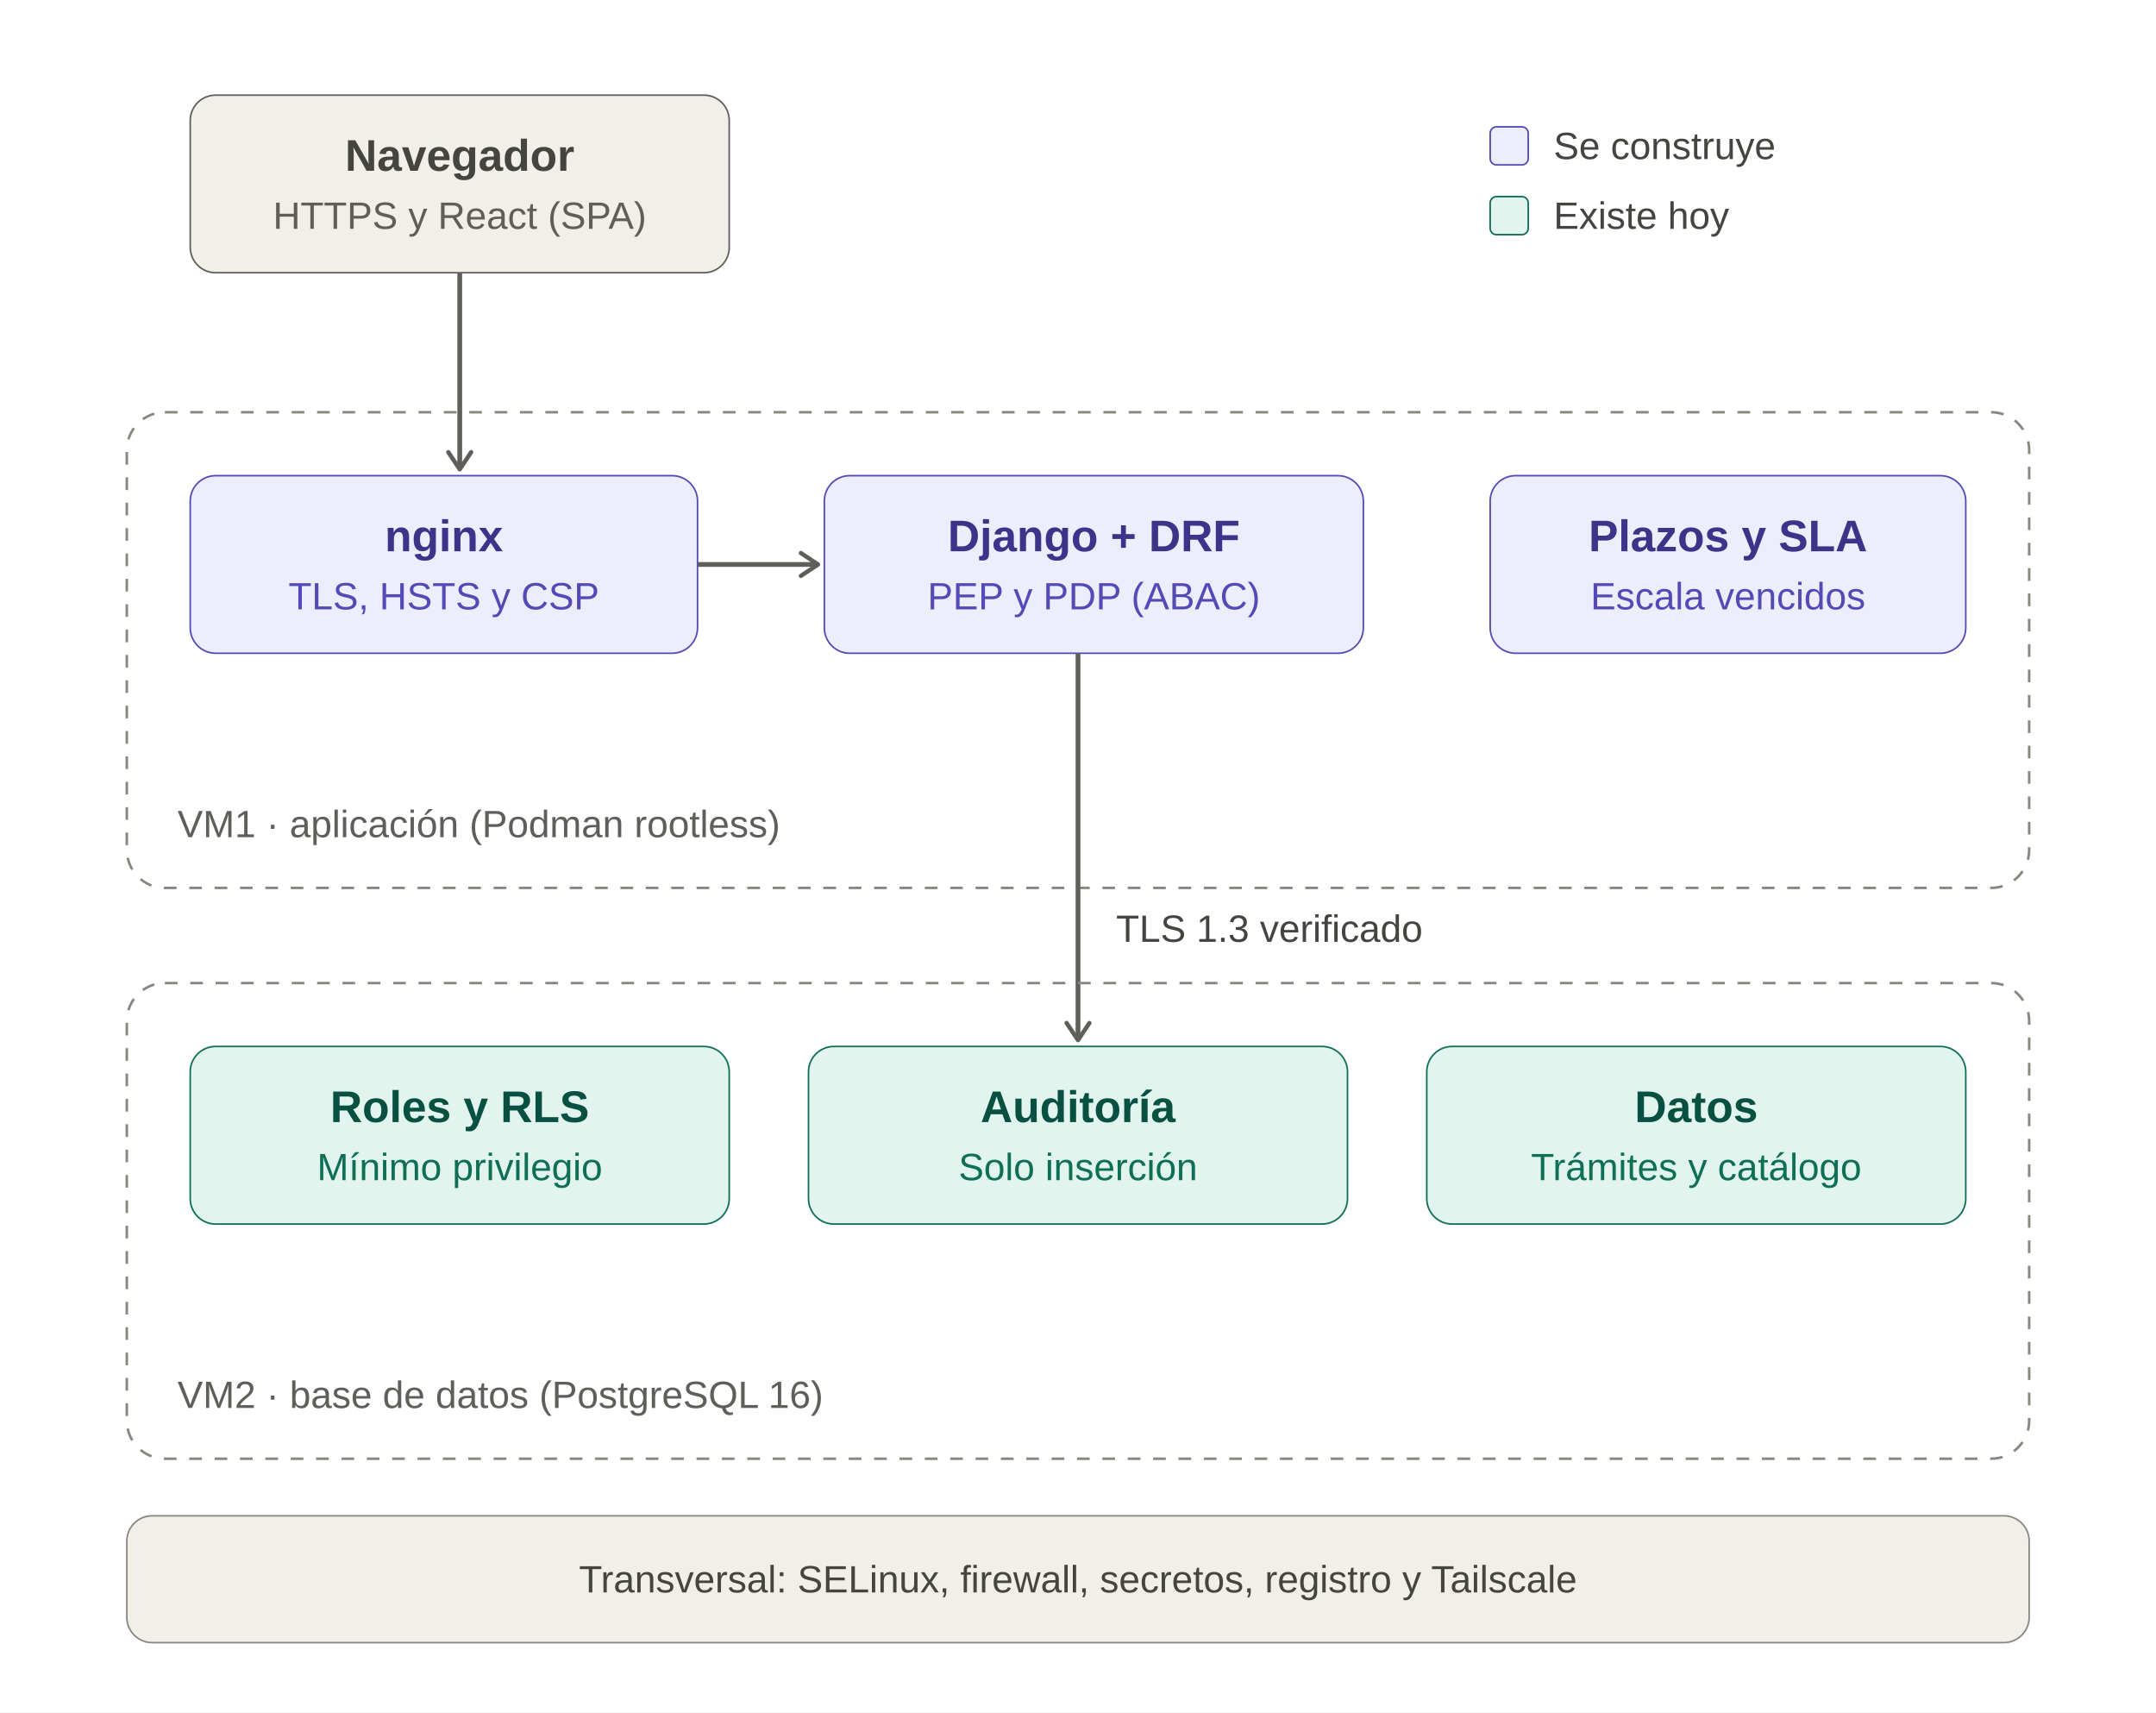
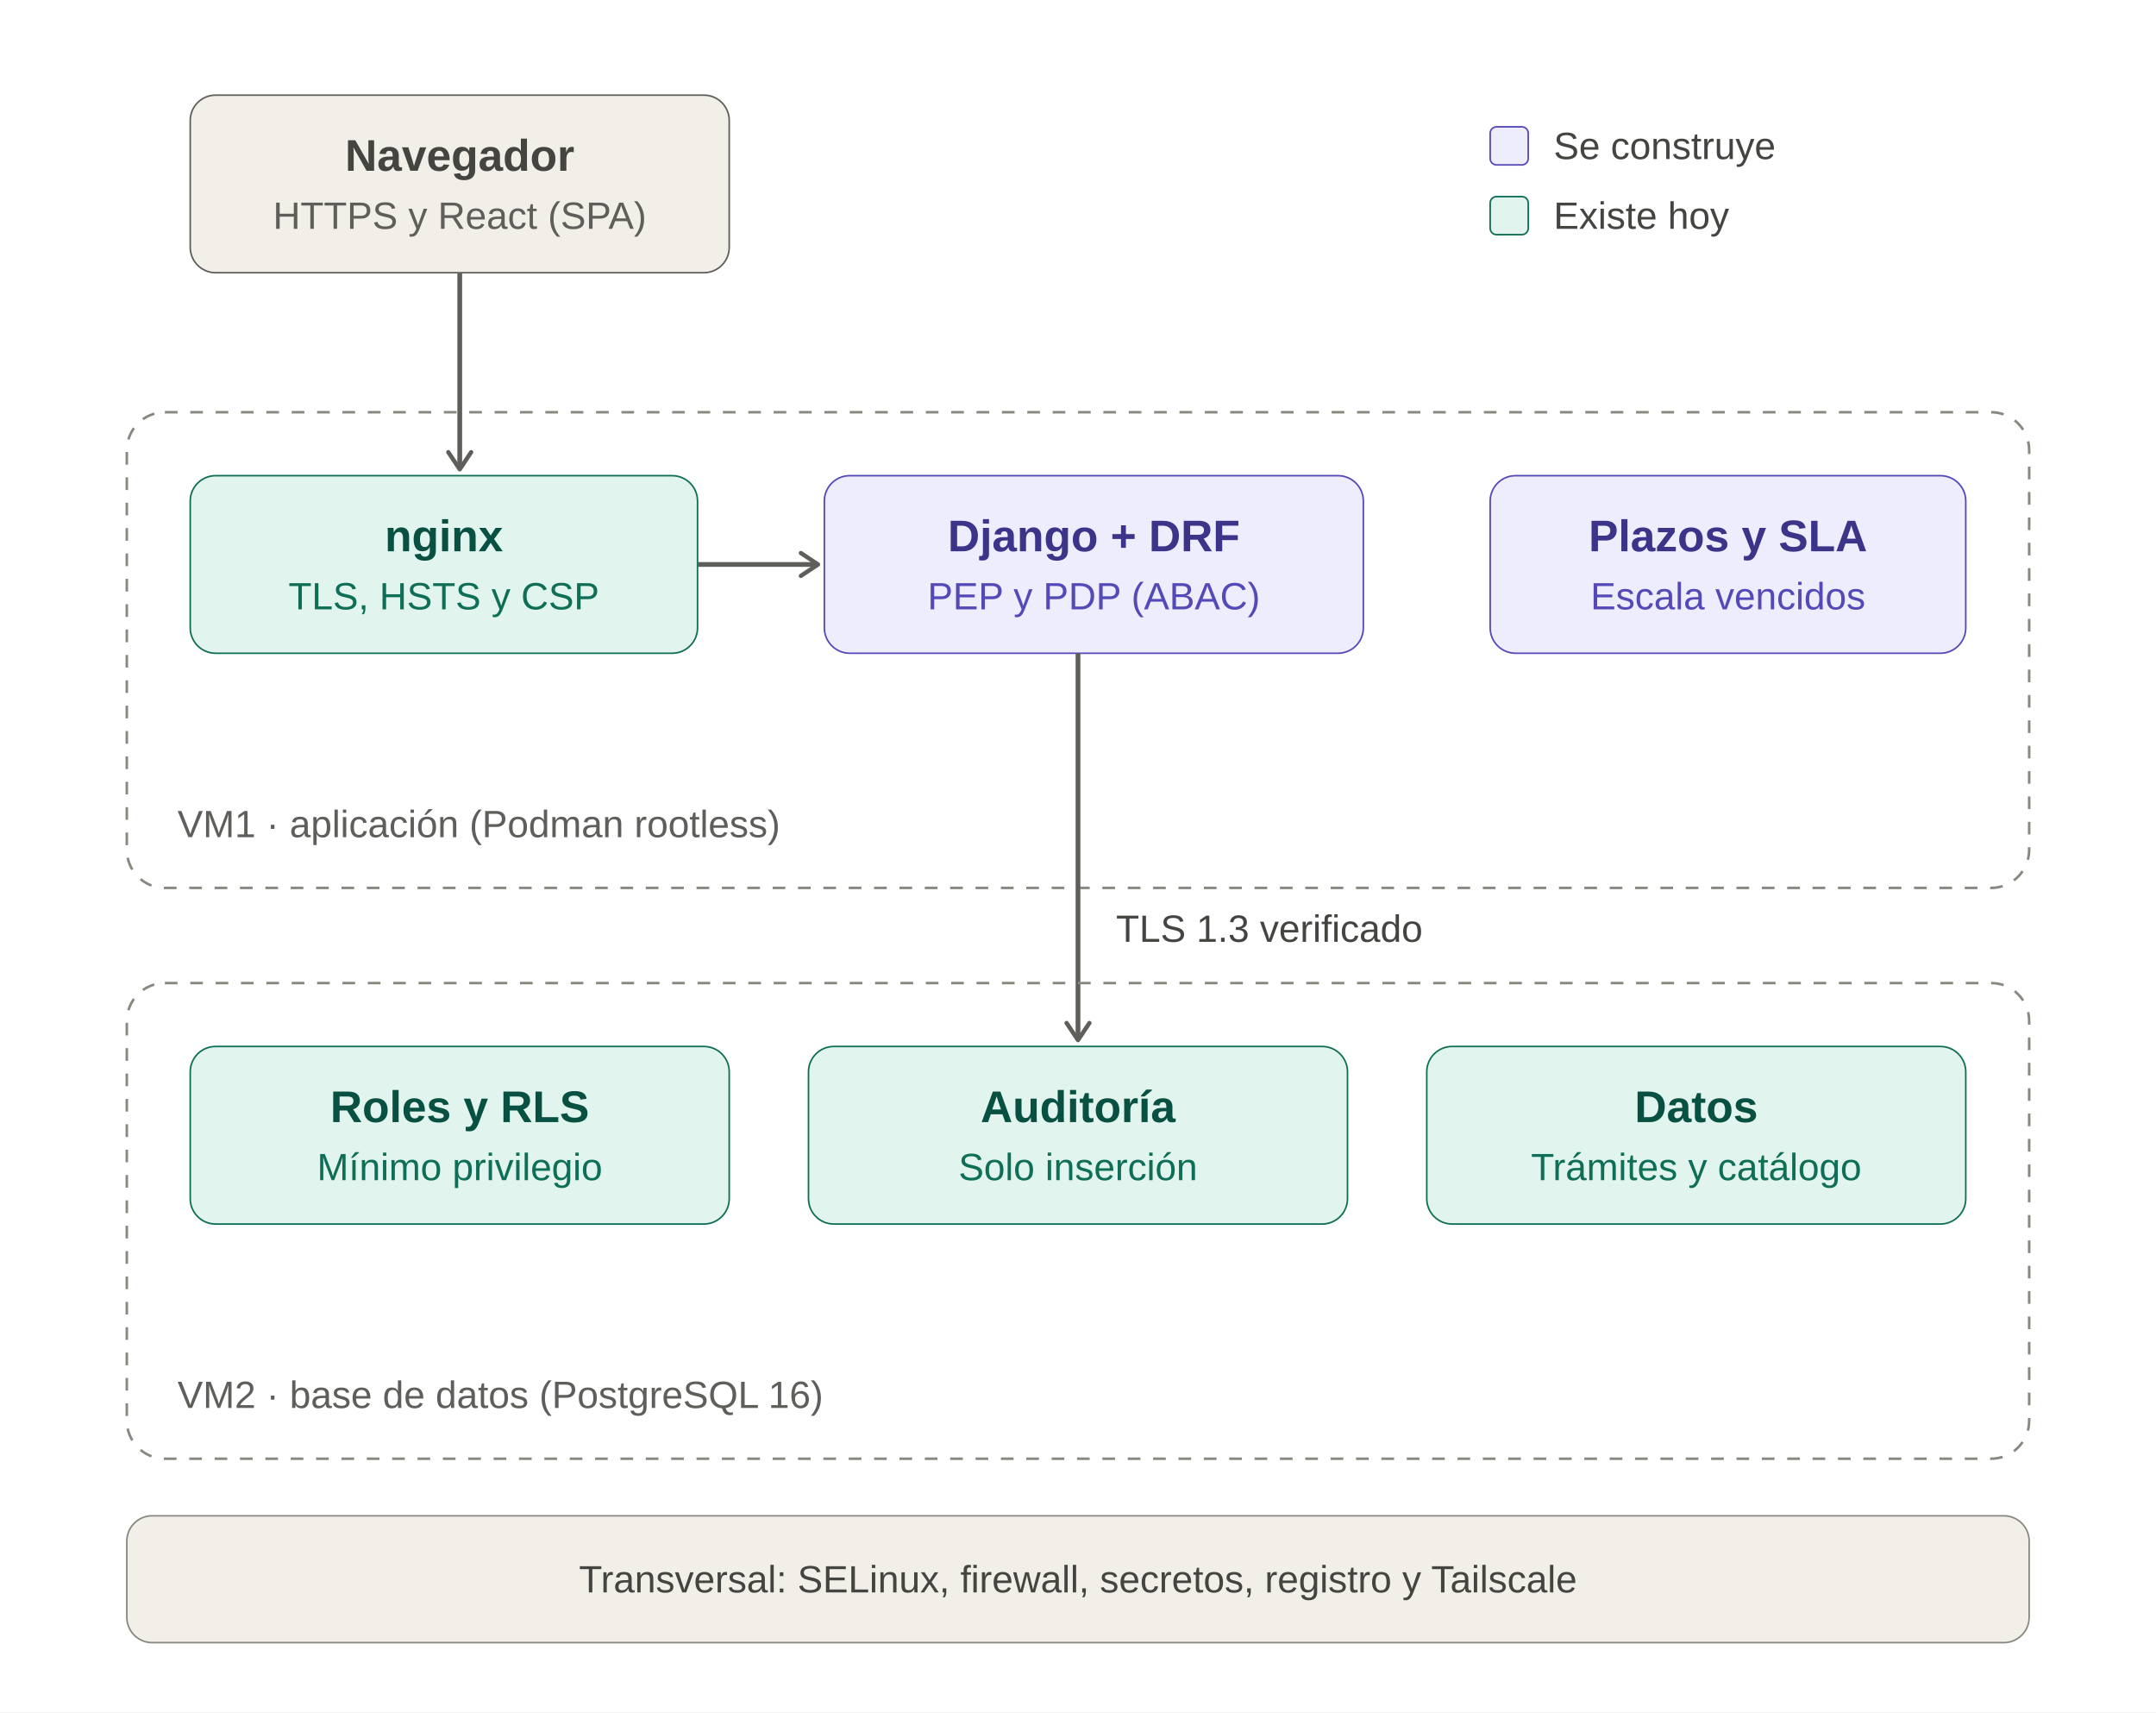
<svg xmlns="http://www.w3.org/2000/svg" width="680" height="540" viewBox="0 0 680 540" role="img" font-family="Arial, Helvetica, sans-serif">
  <defs>
    <marker id="arrow" viewBox="0 0 10 10" refX="8" refY="5" markerWidth="6" markerHeight="6" orient="auto-start-reverse">
      <path d="M2 1L8 5L2 9" fill="none" stroke="#5F5E5A" stroke-width="1.5" stroke-linecap="round" stroke-linejoin="round" />
    </marker>
  </defs>
  <rect width="680" height="540" fill="#FFFFFF" />
  <g>
    <rect x="60" y="30" width="170" height="56" rx="8" fill="#F1EFE8" stroke="#5F5E5A" stroke-width="0.5" />
    <text x="145" y="49" text-anchor="middle" dominant-baseline="central" font-size="14" font-weight="bold" fill="#444441">Navegador</text>
    <text x="145" y="68" text-anchor="middle" dominant-baseline="central" font-size="12" fill="#5F5E5A">HTTPS y React (SPA)</text>
  </g>
  <rect x="470" y="40" width="12" height="12" rx="2" fill="#EEEDFE" stroke="#534AB7" stroke-width="0.5" />
  <text x="490" y="46" dominant-baseline="central" font-size="12" fill="#444441">Se construye</text>
  <rect x="470" y="62" width="12" height="12" rx="2" fill="#E1F5EE" stroke="#0F6E56" stroke-width="0.5" />
  <text x="490" y="68" dominant-baseline="central" font-size="12" fill="#444441">Existe hoy</text>
  <line x1="145" y1="86" x2="145" y2="148" stroke="#5F5E5A" stroke-width="1.5" marker-end="url(#arrow)" />
  <rect x="40" y="130" width="600" height="150" rx="12" fill="none" stroke="#888780" stroke-width="0.8" stroke-dasharray="4 4" />
  <text x="56" y="264" font-size="12" fill="#5F5E5A">VM1 · aplicación (Podman rootless)</text>
  <g>
-     <rect x="60" y="150" width="160" height="56" rx="8" fill="#EEEDFE" stroke="#534AB7" stroke-width="0.5" />
-     <text x="140" y="169" text-anchor="middle" dominant-baseline="central" font-size="14" font-weight="bold" fill="#3C3489">nginx</text>
-     <text x="140" y="188" text-anchor="middle" dominant-baseline="central" font-size="12" fill="#534AB7">TLS, HSTS y CSP</text>
+     <rect x="60" y="150" width="160" height="56" rx="8" fill="#E1F5EE" stroke="#0F6E56" stroke-width="0.5" />
+     <text x="140" y="169" text-anchor="middle" dominant-baseline="central" font-size="14" font-weight="bold" fill="#085041">nginx</text>
+     <text x="140" y="188" text-anchor="middle" dominant-baseline="central" font-size="12" fill="#0F6E56">TLS, HSTS y CSP</text>
  </g>
  <g>
    <rect x="260" y="150" width="170" height="56" rx="8" fill="#EEEDFE" stroke="#534AB7" stroke-width="0.5" />
    <text x="345" y="169" text-anchor="middle" dominant-baseline="central" font-size="14" font-weight="bold" fill="#3C3489">Django + DRF</text>
    <text x="345" y="188" text-anchor="middle" dominant-baseline="central" font-size="12" fill="#534AB7">PEP y PDP (ABAC)</text>
  </g>
  <g>
    <rect x="470" y="150" width="150" height="56" rx="8" fill="#EEEDFE" stroke="#534AB7" stroke-width="0.5" />
    <text x="545" y="169" text-anchor="middle" dominant-baseline="central" font-size="14" font-weight="bold" fill="#3C3489">Plazos y SLA</text>
    <text x="545" y="188" text-anchor="middle" dominant-baseline="central" font-size="12" fill="#534AB7">Escala vencidos</text>
  </g>
  <line x1="220" y1="178" x2="258" y2="178" stroke="#5F5E5A" stroke-width="1.5" marker-end="url(#arrow)" />
  <line x1="340" y1="206" x2="340" y2="328" stroke="#5F5E5A" stroke-width="1.5" marker-end="url(#arrow)" />
  <text x="352" y="297" font-size="12" fill="#444441">TLS 1.3 verificado</text>
  <rect x="40" y="310" width="600" height="150" rx="12" fill="none" stroke="#888780" stroke-width="0.8" stroke-dasharray="4 4" />
  <text x="56" y="444" font-size="12" fill="#5F5E5A">VM2 · base de datos (PostgreSQL 16)</text>
  <g>
    <rect x="60" y="330" width="170" height="56" rx="8" fill="#E1F5EE" stroke="#0F6E56" stroke-width="0.5" />
    <text x="145" y="349" text-anchor="middle" dominant-baseline="central" font-size="14" font-weight="bold" fill="#085041">Roles y RLS</text>
    <text x="145" y="368" text-anchor="middle" dominant-baseline="central" font-size="12" fill="#0F6E56">Mínimo privilegio</text>
  </g>
  <g>
    <rect x="255" y="330" width="170" height="56" rx="8" fill="#E1F5EE" stroke="#0F6E56" stroke-width="0.5" />
    <text x="340" y="349" text-anchor="middle" dominant-baseline="central" font-size="14" font-weight="bold" fill="#085041">Auditoría</text>
    <text x="340" y="368" text-anchor="middle" dominant-baseline="central" font-size="12" fill="#0F6E56">Solo inserción</text>
  </g>
  <g>
    <rect x="450" y="330" width="170" height="56" rx="8" fill="#E1F5EE" stroke="#0F6E56" stroke-width="0.5" />
    <text x="535" y="349" text-anchor="middle" dominant-baseline="central" font-size="14" font-weight="bold" fill="#085041">Datos</text>
    <text x="535" y="368" text-anchor="middle" dominant-baseline="central" font-size="12" fill="#0F6E56">Trámites y catálogo</text>
  </g>
  <rect x="40" y="478" width="600" height="40" rx="8" fill="#F1EFE8" stroke="#888780" stroke-width="0.5" />
  <text x="340" y="498" text-anchor="middle" dominant-baseline="central" font-size="12" fill="#444441">Transversal: SELinux, firewall, secretos, registro y Tailscale</text>
</svg>
